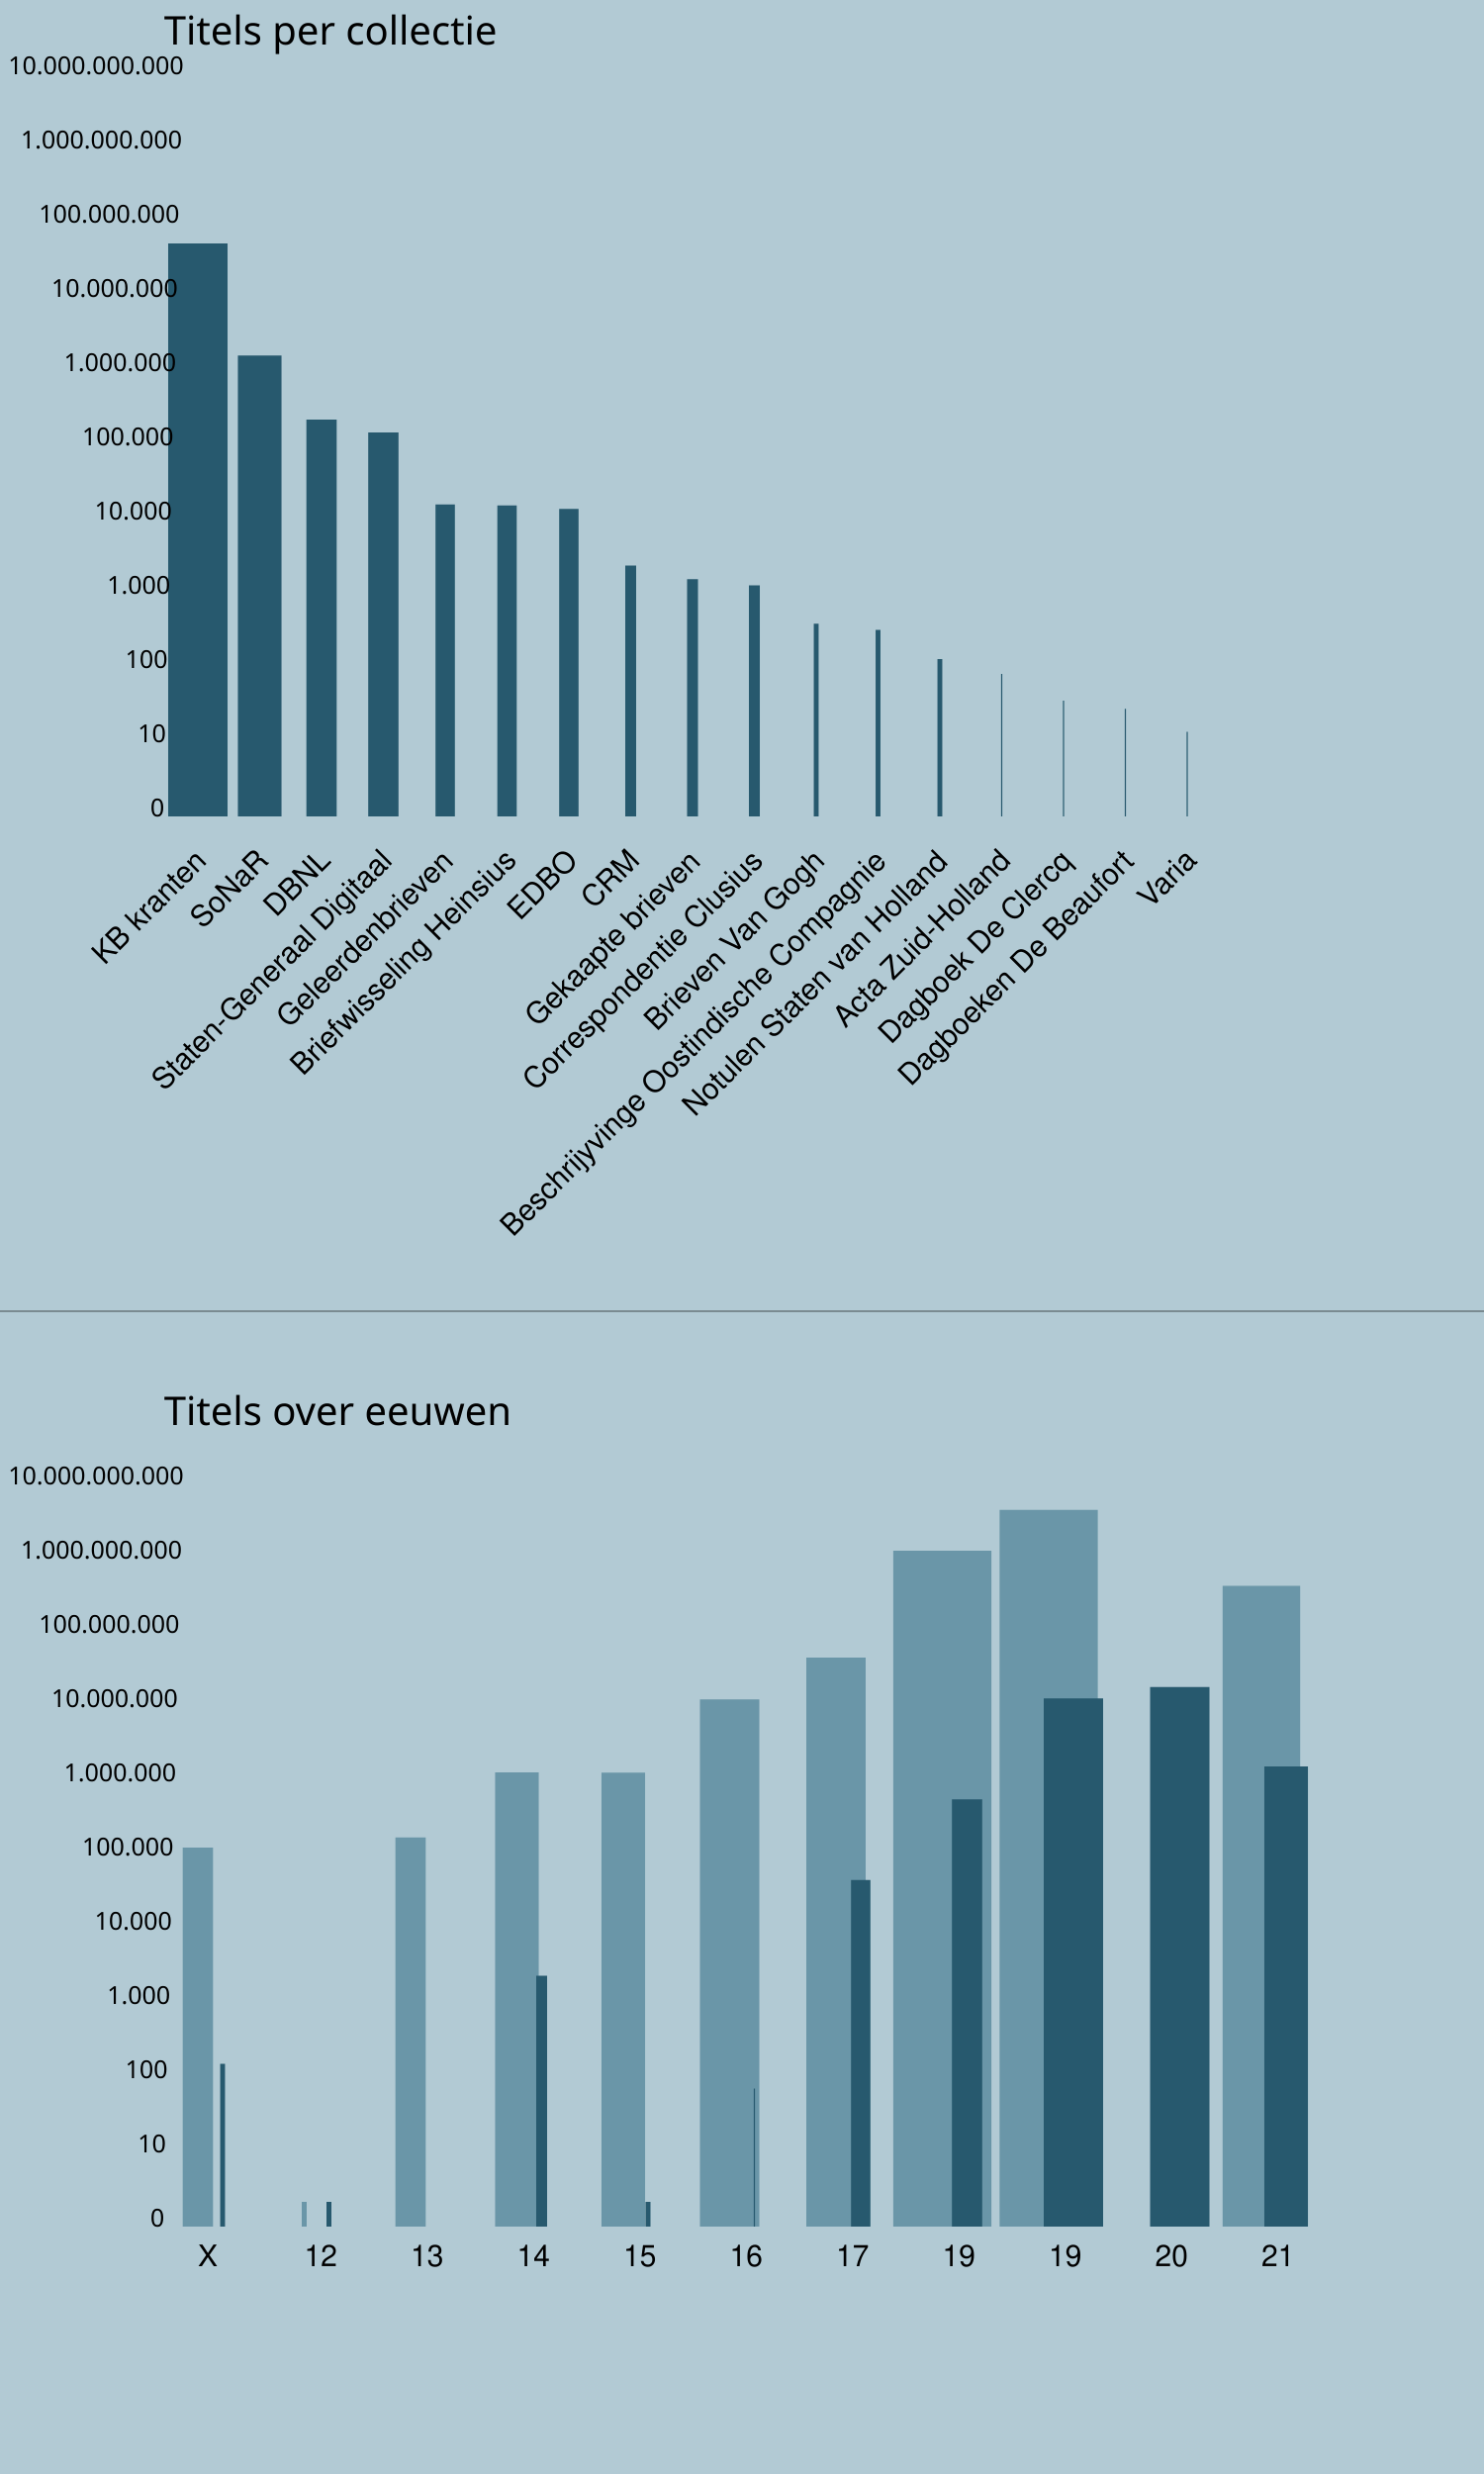
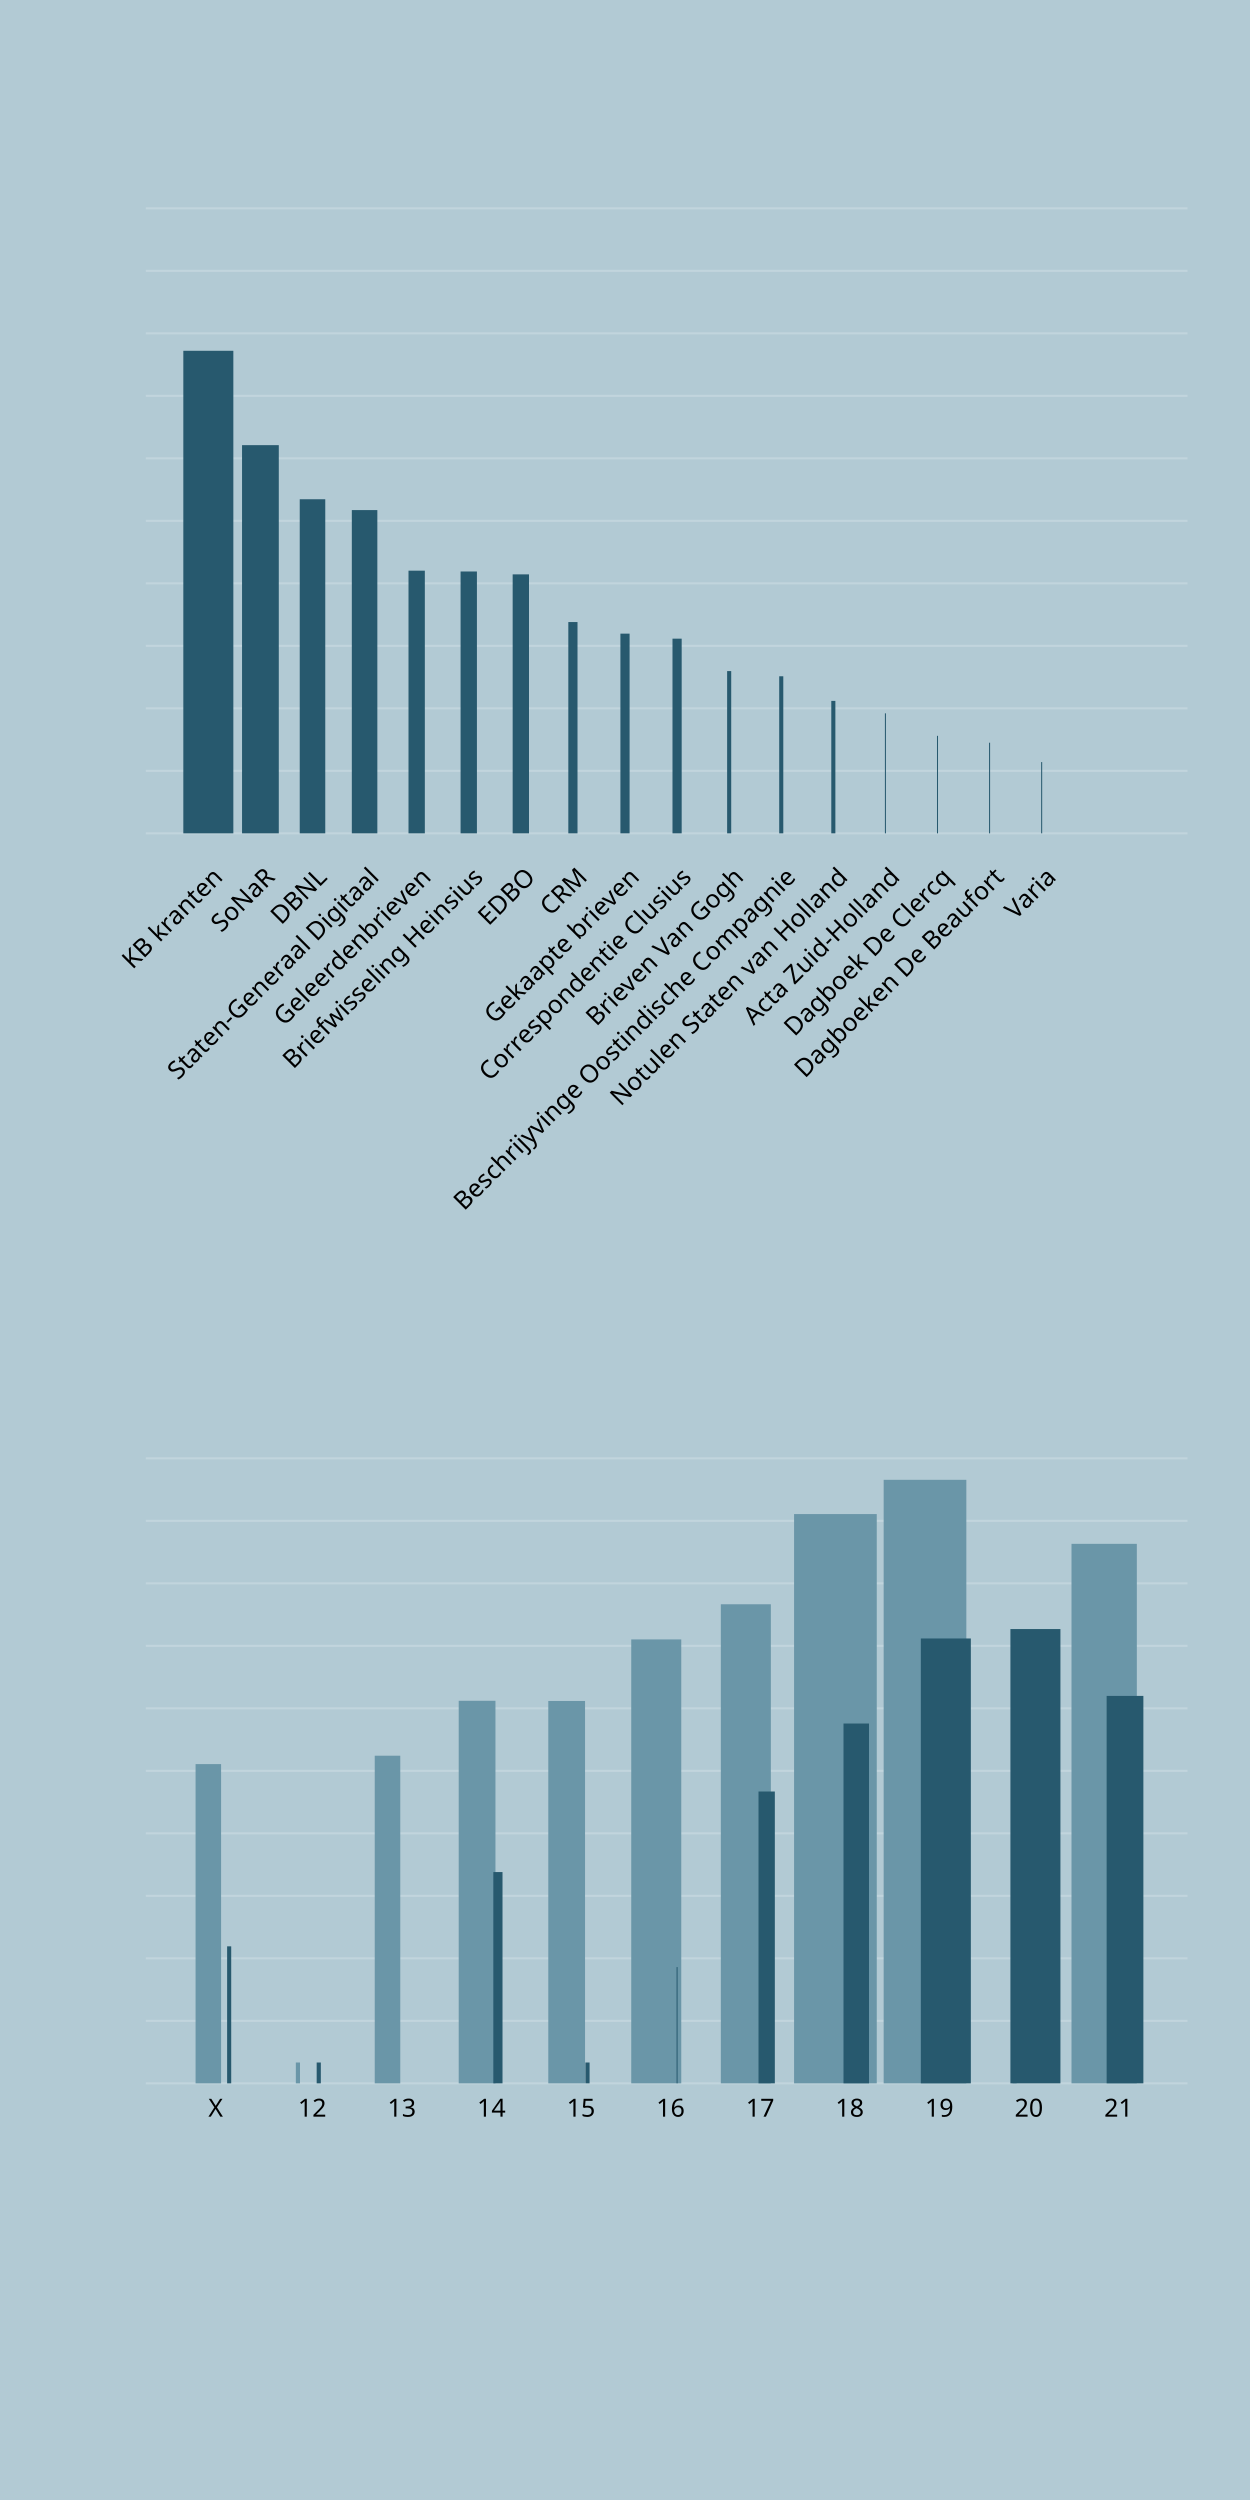
- <svg xmlns="http://www.w3.org/2000/svg" version="1.1" id="Laag_1" x="0px" y="0px" viewBox="0 0 600 1000" style="enable-background:new 0 0 600 1000;" xml:space="preserve">
-   <style type="text/css">
- 	.st0{fill:#B2CAD4;}
- 	.st1{font-family:'Helvetica';}
- 	.st2{font-size:12px;}
- 	.st3{fill:none;stroke:#27596E;stroke-width:24.01;}
- 	.st4{fill:none;stroke:#27596E;stroke-width:17.64;}
- 	.st5{fill:none;stroke:#27596E;stroke-width:12.25;}
- 	.st6{fill:none;stroke:#27596E;stroke-width:7.84;}
- 	.st7{fill:none;stroke:#27596E;stroke-width:4.41;}
- 	.st8{fill:none;stroke:#27596E;stroke-width:1.96;}
- 	.st9{fill:none;stroke:#27596E;stroke-width:0.49;}
- 	.st10{fill:none;stroke:#6A96A8;stroke-width:12.25;}
- 	.st11{fill:none;stroke:#6A96A8;stroke-width:2;}
- 	.st12{fill:none;stroke:#27596E;stroke-width:2;}
- 	.st13{fill:none;}
- 	.st14{fill:none;stroke:#6A96A8;stroke-width:17.64;}
- 	.st15{fill:none;stroke:#6A96A8;stroke-width:24.01;}
- 	.st16{fill:none;stroke:#6A96A8;stroke-width:39.69;}
- 	.st17{fill:none;stroke:#6A96A8;stroke-width:31.36;}
- 	.st18{font-family:'ArialMT';}
- 	.st19{font-size:10px;}
- 	.st20{font-family:'Arial-BoldMT';}
- 	.st21{font-size:16px;}
- 	.st22{fill:none;stroke:#000000;stroke-width:0.25;stroke-miterlimit:10;}
+ <svg version="1.1" height="1200" width="600">
+   <style media="screen">
+   .bg {
+     fill: #B2CAD4;
+ 
+   }
+   .txt {
+     font: 12px sans-serif;
+     color: rgb(45, 45, 45);
+   }
+ 
+   .timeLineLine {
+   }
+ 
+   .lineTitle {
+     stroke:#27596e;
+   }
+   .lineWord {
+ 
+     stroke:#6a96a8;
+   }
+ 
+   .thinLine {
+     stroke:#ffffff;
+   }
+ 
</style>
-   <polyline class="st0" points="0,0 600,0 600,1000 0,1000 " />
-   <g id="timeLine">
-     <text transform="matrix(0.7071 -0.7071 0.7071 0.7071 42.2636 390.3636)" class="st1 st2">KB kranten</text>
-     <line class="st3" x1="80" y1="330" x2="80" y2="98.4" />
-     <text transform="matrix(0.7071 -0.7071 0.7071 0.7071 81.8891 375.7381)" class="st1 st2">SoNaR</text>
-     <line class="st4" x1="105" y1="330" x2="105" y2="143.7" />
-     <text transform="matrix(0.7071 -0.7071 0.7071 0.7071 111.6084 371.0193)" class="st1 st2">DBNL</text>
-     <line class="st5" x1="130" y1="330" x2="130" y2="169.6" />
-     <text transform="matrix(0.7071 -0.7071 0.7071 0.7071 66.323 441.3045)" class="st1 st2">Staten-Generaal Digitaal</text>
-     <line class="st5" x1="155" y1="330" x2="155" y2="174.8" />
-     <text transform="matrix(0.7071 -0.7071 0.7071 0.7071 116.7871 415.8401)" class="st1 st2">Geleerdenbrieven</text>
-     <line class="st6" x1="180" y1="330" x2="180" y2="203.9" />
-     <text transform="matrix(0.7071 -0.7071 0.7071 0.7071 122.4716 435.156)" class="st1 st2">Briefwisseling Heinsius</text>
-     <line class="st6" x1="205" y1="330" x2="205" y2="204.3" />
-     <text transform="matrix(0.7071 -0.7071 0.7071 0.7071 210.1955 372.4319)" class="st1 st2">EDBO</text>
-     <line class="st6" x1="230" y1="330" x2="230" y2="205.7" />
-     <text transform="matrix(0.7071 -0.7071 0.7071 0.7071 239.9187 367.7088)" class="st1 st2">CRM</text>
-     <line class="st7" x1="255" y1="330" x2="255" y2="228.6" />
-     <text transform="matrix(0.7071 -0.7071 0.7071 0.7071 217.2595 415.368)" class="st1 st2">Gekaapte brieven</text>
-     <line class="st7" x1="280" y1="330" x2="280" y2="234.1" />
-     <text transform="matrix(0.7071 -0.7071 0.7071 0.7071 216.3271 441.3001)" class="st1 st2">Correspondentie Clusius</text>
-     <line class="st7" x1="305" y1="330" x2="305" y2="236.6" />
-     <text transform="matrix(0.7071 -0.7071 0.7071 0.7071 265.5276 417.0999)" class="st1 st2">Brieven Van Gogh</text>
-     <line class="st8" x1="330" y1="330" x2="330" y2="252.1" />
-     <text transform="matrix(0.7071 -0.7071 0.7071 0.7071 207.3735 500.2537)" class="st1 st2">Beschrijyvinge Oostindische Compagnie</text>
-     <line class="st8" x1="355" y1="330" x2="355" y2="254.6" />
-     <text transform="matrix(0.7071 -0.7071 0.7071 0.7071 280.936 451.6912)" class="st1 st2">Notulen Staten van Holland</text>
-     <line class="st8" x1="380" y1="330" x2="380" y2="266.4" />
-     <text transform="matrix(0.7071 -0.7071 0.7071 0.7071 341.7995 415.8279)" class="st1 st2">Acta Zuid-Holland</text>
-     <line class="st9" x1="405" y1="330" x2="405" y2="272.4" />
-     <text transform="matrix(0.7071 -0.7071 0.7071 0.7071 360.1953 422.4319)" class="st1 st2">Dagboek De Clercq</text>
-     <line class="st9" x1="430" y1="330" x2="430" y2="283.2" />
-     <text transform="matrix(0.7071 -0.7071 0.7071 0.7071 368.1999 439.4275)" class="st1 st2">Dagboeken De Beaufort</text>
-     <line class="st9" x1="455" y1="330" x2="455" y2="286.5" />
-     <text transform="matrix(0.7071 -0.7071 0.7071 0.7071 465.0595 367.5677)" class="st1 st2">Varia</text>
-     <line class="st9" x1="480" y1="330" x2="480" y2="295.8" />
-     <text transform="matrix(1 0 0 1 80 916)" class="st1 st2">X</text>
-     <line class="st10" x1="80" y1="900" x2="80" y2="746.8" />
-     <line class="st8" x1="90" y1="900" x2="90" y2="834.2" />
-     <text transform="matrix(1 0 0 1 123 916)" class="st1 st2">12</text>
-     <line class="st11" x1="123" y1="900" x2="123" y2="890" />
-     <line class="st12" x1="133" y1="900" x2="133" y2="890" />
-     <text transform="matrix(1 0 0 1 166 916)" class="st1 st2">13</text>
-     <line class="st10" x1="166" y1="900" x2="166" y2="742.7" />
-     <line class="st13" x1="176" y1="900" x2="176" y2="0" />
-     <text transform="matrix(1 0 0 1 209 916)" class="st1 st2">14</text>
-     <line class="st14" x1="209" y1="900" x2="209" y2="716.4" />
-     <line class="st7" x1="219" y1="900" x2="219" y2="798.6" />
-     <text transform="matrix(1 0 0 1 252 916)" class="st1 st2">15</text>
-     <line class="st14" x1="252" y1="900" x2="252" y2="716.5" />
-     <line class="st12" x1="262" y1="900" x2="262" y2="890" />
-     <text transform="matrix(1 0 0 1 295 916)" class="st1 st2">16</text>
-     <line class="st15" x1="295" y1="900" x2="295" y2="686.9" />
-     <line class="st9" x1="305" y1="900" x2="305" y2="844.2" />
-     <text transform="matrix(1 0 0 1 338 916)" class="st1 st2">17</text>
-     <line class="st15" x1="338" y1="900" x2="338" y2="670" />
-     <line class="st6" x1="348" y1="900" x2="348" y2="759.9" />
-     <text transform="matrix(1 0 0 1 381 916)" class="st1 st2">19</text>
-     <line class="st16" x1="381" y1="900" x2="381" y2="626.8" />
-     <line class="st5" x1="391" y1="900" x2="391" y2="727.3" />
-     <text transform="matrix(1 0 0 1 424 916)" class="st1 st2">19</text>
-     <line class="st16" x1="424" y1="900" x2="424" y2="610.3" />
-     <line class="st3" x1="434" y1="900" x2="434" y2="686.5" />
-     <text transform="matrix(1 0 0 1 467 916)" class="st1 st2">20</text>
-     <line class="st11" x1="467" y1="900" x2="467" y2="890" />
-     <line class="st3" x1="477" y1="900" x2="477" y2="681.9" />
-     <line class="st13" x1="50" y1="900" x2="550" y2="900" />
-     <line class="st13" x1="50" y1="870" x2="550" y2="870" />
-     <line class="st13" x1="50" y1="840" x2="550" y2="840" />
-     <line class="st13" x1="50" y1="810" x2="550" y2="810" />
-     <line class="st13" x1="50" y1="780" x2="550" y2="780" />
-     <line class="st13" x1="50" y1="750" x2="550" y2="750" />
-     <line class="st13" x1="50" y1="720" x2="550" y2="720" />
-     <line class="st13" x1="50" y1="660" x2="550" y2="660" />
-     <line class="st13" x1="50" y1="630" x2="550" y2="630" />
-     <line class="st13" x1="50" y1="600" x2="550" y2="600" />
-     <text transform="matrix(1 0 0 1 510 916)" class="st1 st2">21</text>
-     <line class="st17" x1="510" y1="900" x2="510" y2="641" />
-     <line class="st4" x1="520" y1="900" x2="520" y2="714" />
-   </g>
-   <g id="Extra">
-     <g>
-       <text transform="matrix(1 0 0 1 60.7614 900.0004)" class="st18 st19">0</text>
-       <text transform="matrix(1 0 0 1 55.6999 870.0004)" class="st18 st19">10</text>
-       <text transform="matrix(1 0 0 1 50.6384 840.0004)" class="st18 st19">100</text>
-       <text transform="matrix(1 0 0 1 43.2985 810.0004)" class="st18 st19">1.000</text>
-       <text transform="matrix(1 0 0 1 38.237 780.0004)" class="st18 st19">10.000</text>
-       <text transform="matrix(1 0 0 1 33.1755 750.0004)" class="st18 st19">100.000</text>
-       <text transform="matrix(1 0 0 1 25.8357 720.0004)" class="st18 st19">1.000.000</text>
-       <text transform="matrix(1 0 0 1 20.7741 690.0004)" class="st18 st19">10.000.000</text>
-       <text transform="matrix(1 0 0 1 15.7126 660.0004)" class="st18 st19">100.000.000</text>
-       <text transform="matrix(1 0 0 1 8.3728 630.0004)" class="st18 st19">1.000.000.000</text>
-       <text transform="matrix(1 0 0 1 3.3112 600.0004)" class="st18 st19">10.000.000.000</text>
-     </g>
-     <text transform="matrix(1 0 0 1 66.323 576)" class="st20 st21">Titels over eeuwen</text>
-     <g>
-       <text transform="matrix(1 0 0 1 60.7614 330.0004)" class="st18 st19">0</text>
-       <text transform="matrix(1 0 0 1 55.6999 300.0004)" class="st18 st19">10</text>
-       <text transform="matrix(1 0 0 1 50.6384 270.0004)" class="st18 st19">100</text>
-       <text transform="matrix(1 0 0 1 43.2986 240.0004)" class="st18 st19">1.000</text>
-       <text transform="matrix(1 0 0 1 38.237 210.0004)" class="st18 st19">10.000</text>
-       <text transform="matrix(1 0 0 1 33.1755 180.0004)" class="st18 st19">100.000</text>
-       <text transform="matrix(1 0 0 1 25.8357 150.0004)" class="st18 st19">1.000.000</text>
-       <text transform="matrix(1 0 0 1 20.7741 120.0004)" class="st18 st19">10.000.000</text>
-       <text transform="matrix(1 0 0 1 15.7126 90.0004)" class="st18 st19">100.000.000</text>
-       <text transform="matrix(1 0 0 1 8.3728 60.0004)" class="st18 st19">1.000.000.000</text>
-       <text transform="matrix(1 0 0 1 3.3112 30.0004)" class="st18 st19">10.000.000.000</text>
-     </g>
-     <line class="st22" x1="-7" y1="530" x2="607" y2="530" />
-     <text transform="matrix(1 0 0 1 66.3232 18)" class="st20 st21">Titels per collectie</text>
+   <rect width="100%" height="100%" class="bg" />
+   <g id="timeLine">123<line x1="70" y1="400" x2="570" y2="400" class="thinLine" stroke-opacity="0.2" />
+     <line x1="70" y1="370" x2="570" y2="370" class="thinLine" stroke-opacity="0.2" />
+     <line x1="70" y1="340" x2="570" y2="340" class="thinLine" stroke-opacity="0.2" />
+     <line x1="70" y1="310" x2="570" y2="310" class="thinLine" stroke-opacity="0.2" />
+     <line x1="70" y1="280" x2="570" y2="280" class="thinLine" stroke-opacity="0.2" />
+     <line x1="70" y1="250" x2="570" y2="250" class="thinLine" stroke-opacity="0.2" />
+     <line x1="70" y1="220" x2="570" y2="220" class="thinLine" stroke-opacity="0.2" />
+     <line x1="70" y1="190" x2="570" y2="190" class="thinLine" stroke-opacity="0.2" />
+     <line x1="70" y1="160" x2="570" y2="160" class="thinLine" stroke-opacity="0.2" />
+     <line x1="70" y1="130" x2="570" y2="130" class="thinLine" stroke-opacity="0.2" />
+     <line x1="70" y1="100" x2="570" y2="100" class="thinLine" stroke-opacity="0.2" />
+     <text x="90" y="416" font-family="sans-serif" class="txt" text-anchor="end" dominant-baseline="central" transform="rotate(-45, 100, 400)">KB kranten</text>
+     <line x1="100" y1="400" x2="100" y2="168.378" class="timeLineLine lineTitle" stroke-width="24.01" />
+     <text x="115" y="416" font-family="sans-serif" class="txt" text-anchor="end" dominant-baseline="central" transform="rotate(-45, 125, 400)">SoNaR</text>
+     <line x1="125" y1="400" x2="125" y2="213.671" class="timeLineLine lineTitle" stroke-width="17.64" />
+     <text x="140" y="416" font-family="sans-serif" class="txt" text-anchor="end" dominant-baseline="central" transform="rotate(-45, 150, 400)">DBNL</text>
+     <line x1="150" y1="400" x2="150" y2="239.636" class="timeLineLine lineTitle" stroke-width="12.25" />
+     <text x="165" y="416" font-family="sans-serif" class="txt" text-anchor="end" dominant-baseline="central" transform="rotate(-45, 175, 400)">Staten-Generaal Digitaal</text>
+     <line x1="175" y1="400" x2="175" y2="244.839" class="timeLineLine lineTitle" stroke-width="12.25" />
+     <text x="190" y="416" font-family="sans-serif" class="txt" text-anchor="end" dominant-baseline="central" transform="rotate(-45, 200, 400)">Geleerdenbrieven</text>
+     <line x1="200" y1="400" x2="200" y2="273.921" class="timeLineLine lineTitle" stroke-width="7.84" />
+     <text x="215" y="416" font-family="sans-serif" class="txt" text-anchor="end" dominant-baseline="central" transform="rotate(-45, 225, 400)">Briefwisseling Heinsius</text>
+     <line x1="225" y1="400" x2="225" y2="274.316" class="timeLineLine lineTitle" stroke-width="7.84" />
+     <text x="240" y="416" font-family="sans-serif" class="txt" text-anchor="end" dominant-baseline="central" transform="rotate(-45, 250, 400)">EDBO</text>
+     <line x1="250" y1="400" x2="250" y2="275.699" class="timeLineLine lineTitle" stroke-width="7.84" />
+     <text x="265" y="416" font-family="sans-serif" class="txt" text-anchor="end" dominant-baseline="central" transform="rotate(-45, 275, 400)">CRM</text>
+     <line x1="275" y1="400" x2="275" y2="298.582" class="timeLineLine lineTitle" stroke-width="4.41" />
+     <text x="290" y="416" font-family="sans-serif" class="txt" text-anchor="end" dominant-baseline="central" transform="rotate(-45, 300, 400)">Gekaapte brieven</text>
+     <line x1="300" y1="400" x2="300" y2="304.147" class="timeLineLine lineTitle" stroke-width="4.41" />
+     <text x="315" y="416" font-family="sans-serif" class="txt" text-anchor="end" dominant-baseline="central" transform="rotate(-45, 325, 400)">Correspondentie Clusius</text>
+     <line x1="325" y1="400" x2="325" y2="306.559" class="timeLineLine lineTitle" stroke-width="4.41" />
+     <text x="340" y="416" font-family="sans-serif" class="txt" text-anchor="end" dominant-baseline="central" transform="rotate(-45, 350, 400)">Brieven Van Gogh</text>
+     <line x1="350" y1="400" x2="350" y2="322.12" class="timeLineLine lineTitle" stroke-width="1.96" />
+     <text x="365" y="416" font-family="sans-serif" class="txt" text-anchor="end" dominant-baseline="central" transform="rotate(-45, 375, 400)">Beschrijyvinge Oostindische Compagnie</text>
+     <line x1="375" y1="400" x2="375" y2="324.61" class="timeLineLine lineTitle" stroke-width="1.96" />
+     <text x="390" y="416" font-family="sans-serif" class="txt" text-anchor="end" dominant-baseline="central" transform="rotate(-45, 400, 400)">Notulen Staten van Holland</text>
+     <line x1="400" y1="400" x2="400" y2="336.43" class="timeLineLine lineTitle" stroke-width="1.96" />
+     <text x="415" y="416" font-family="sans-serif" class="txt" text-anchor="end" dominant-baseline="central" transform="rotate(-45, 425, 400)">Acta Zuid-Holland</text>
+     <line x1="425" y1="400" x2="425" y2="342.4" class="timeLineLine lineTitle" stroke-width="0.49" />
+     <text x="440" y="416" font-family="sans-serif" class="txt" text-anchor="end" dominant-baseline="central" transform="rotate(-45, 450, 400)">Dagboek De Clercq</text>
+     <line x1="450" y1="400" x2="450" y2="353.2" class="timeLineLine lineTitle" stroke-width="0.49" />
+     <text x="465" y="416" font-family="sans-serif" class="txt" text-anchor="end" dominant-baseline="central" transform="rotate(-45, 475, 400)">Dagboeken De Beaufort</text>
+     <line x1="475" y1="400" x2="475" y2="356.5" class="timeLineLine lineTitle" stroke-width="0.49" />
+     <text x="490" y="416" font-family="sans-serif" class="txt" text-anchor="end" dominant-baseline="central" transform="rotate(-45, 500, 400)">Varia</text>
+     <line x1="500" y1="400" x2="500" y2="365.8" class="timeLineLine lineTitle" stroke-width="0.49" />123<line x1="70" y1="1000" x2="570" y2="1000" class="thinLine" stroke-opacity="0.2" />
+     <line x1="70" y1="970" x2="570" y2="970" class="thinLine" stroke-opacity="0.2" />
+     <line x1="70" y1="940" x2="570" y2="940" class="thinLine" stroke-opacity="0.2" />
+     <line x1="70" y1="910" x2="570" y2="910" class="thinLine" stroke-opacity="0.2" />
+     <line x1="70" y1="880" x2="570" y2="880" class="thinLine" stroke-opacity="0.2" />
+     <line x1="70" y1="850" x2="570" y2="850" class="thinLine" stroke-opacity="0.2" />
+     <line x1="70" y1="820" x2="570" y2="820" class="thinLine" stroke-opacity="0.2" />
+     <line x1="70" y1="790" x2="570" y2="790" class="thinLine" stroke-opacity="0.2" />
+     <line x1="70" y1="760" x2="570" y2="760" class="thinLine" stroke-opacity="0.2" />
+     <line x1="70" y1="730" x2="570" y2="730" class="thinLine" stroke-opacity="0.2" />
+     <line x1="70" y1="700" x2="570" y2="700" class="thinLine" stroke-opacity="0.2" />
+     <text x="100" y="1016" class="txt" font-family="sans-serif">X</text>
+     <line x1="100" y1="1000" x2="100" y2="846.767" class="timeLineLine lineWord" stroke-width="12.25" />
+     <line x1="110" y1="1000" x2="110" y2="934.24" class="timeLineLine lineTitle" stroke-width="1.96" />
+     <text x="143" y="1016" class="txt" font-family="sans-serif">12</text>
+     <line x1="143" y1="1000" x2="143" y2="990" class="timeLineLine lineWord" stroke-width="2" />
+     <line x1="153" y1="1000" x2="153" y2="990" class="timeLineLine lineTitle" stroke-width="2" />
+     <text x="186" y="1016" class="txt" font-family="sans-serif">13</text>
+     <line x1="186" y1="1000" x2="186" y2="842.739" class="timeLineLine lineWord" stroke-width="12.25" />
+     <line x1="196" y1="1000" x2="196" y2="-Infinity" class="timeLineLine lineTitle" stroke-width="0" />
+     <text x="229" y="1016" class="txt" font-family="sans-serif">14</text>
+     <line x1="229" y1="1000" x2="229" y2="816.376" class="timeLineLine lineWord" stroke-width="17.64" />
+     <line x1="239" y1="1000" x2="239" y2="898.588" class="timeLineLine lineTitle" stroke-width="4.41" />
+     <text x="272" y="1016" class="txt" font-family="sans-serif">15</text>
+     <line x1="272" y1="1000" x2="272" y2="816.467" class="timeLineLine lineWord" stroke-width="17.64" />
+     <line x1="282" y1="1000" x2="282" y2="990" class="timeLineLine lineTitle" stroke-width="2" />
+     <text x="315" y="1016" class="txt" font-family="sans-serif">16</text>
+     <line x1="315" y1="1000" x2="315" y2="786.925" class="timeLineLine lineWord" stroke-width="24.01" />
+     <line x1="325" y1="1000" x2="325" y2="944.2" class="timeLineLine lineTitle" stroke-width="0.49" />
+     <text x="358" y="1016" class="txt" font-family="sans-serif">17</text>
+     <line x1="358" y1="1000" x2="358" y2="770.046" class="timeLineLine lineWord" stroke-width="24.01" />
+     <line x1="368" y1="1000" x2="368" y2="859.927" class="timeLineLine lineTitle" stroke-width="7.84" />
+     <text x="401" y="1016" class="txt" font-family="sans-serif">18</text>
+     <line x1="401" y1="1000" x2="401" y2="726.754" class="timeLineLine lineWord" stroke-width="39.69" />
+     <line x1="411" y1="1000" x2="411" y2="827.29" class="timeLineLine lineTitle" stroke-width="12.25" />
+     <text x="444" y="1016" class="txt" font-family="sans-serif">19</text>
+     <line x1="444" y1="1000" x2="444" y2="710.313" class="timeLineLine lineWord" stroke-width="39.69" />
+     <line x1="454" y1="1000" x2="454" y2="786.468" class="timeLineLine lineTitle" stroke-width="24.01" />
+     <text x="487" y="1016" class="txt" font-family="sans-serif">20</text>
+     <line x1="487" y1="1000" x2="487" y2="990" class="timeLineLine lineWord" stroke-width="2" />
+     <line x1="497" y1="1000" x2="497" y2="781.944" class="timeLineLine lineTitle" stroke-width="24.01" />
+     <text x="530" y="1016" class="txt" font-family="sans-serif">21</text>
+     <line x1="530" y1="1000" x2="530" y2="741.042" class="timeLineLine lineWord" stroke-width="31.36" />
+     <line x1="540" y1="1000" x2="540" y2="814.033" class="timeLineLine lineTitle" stroke-width="17.64" />
  </g>
</svg>
